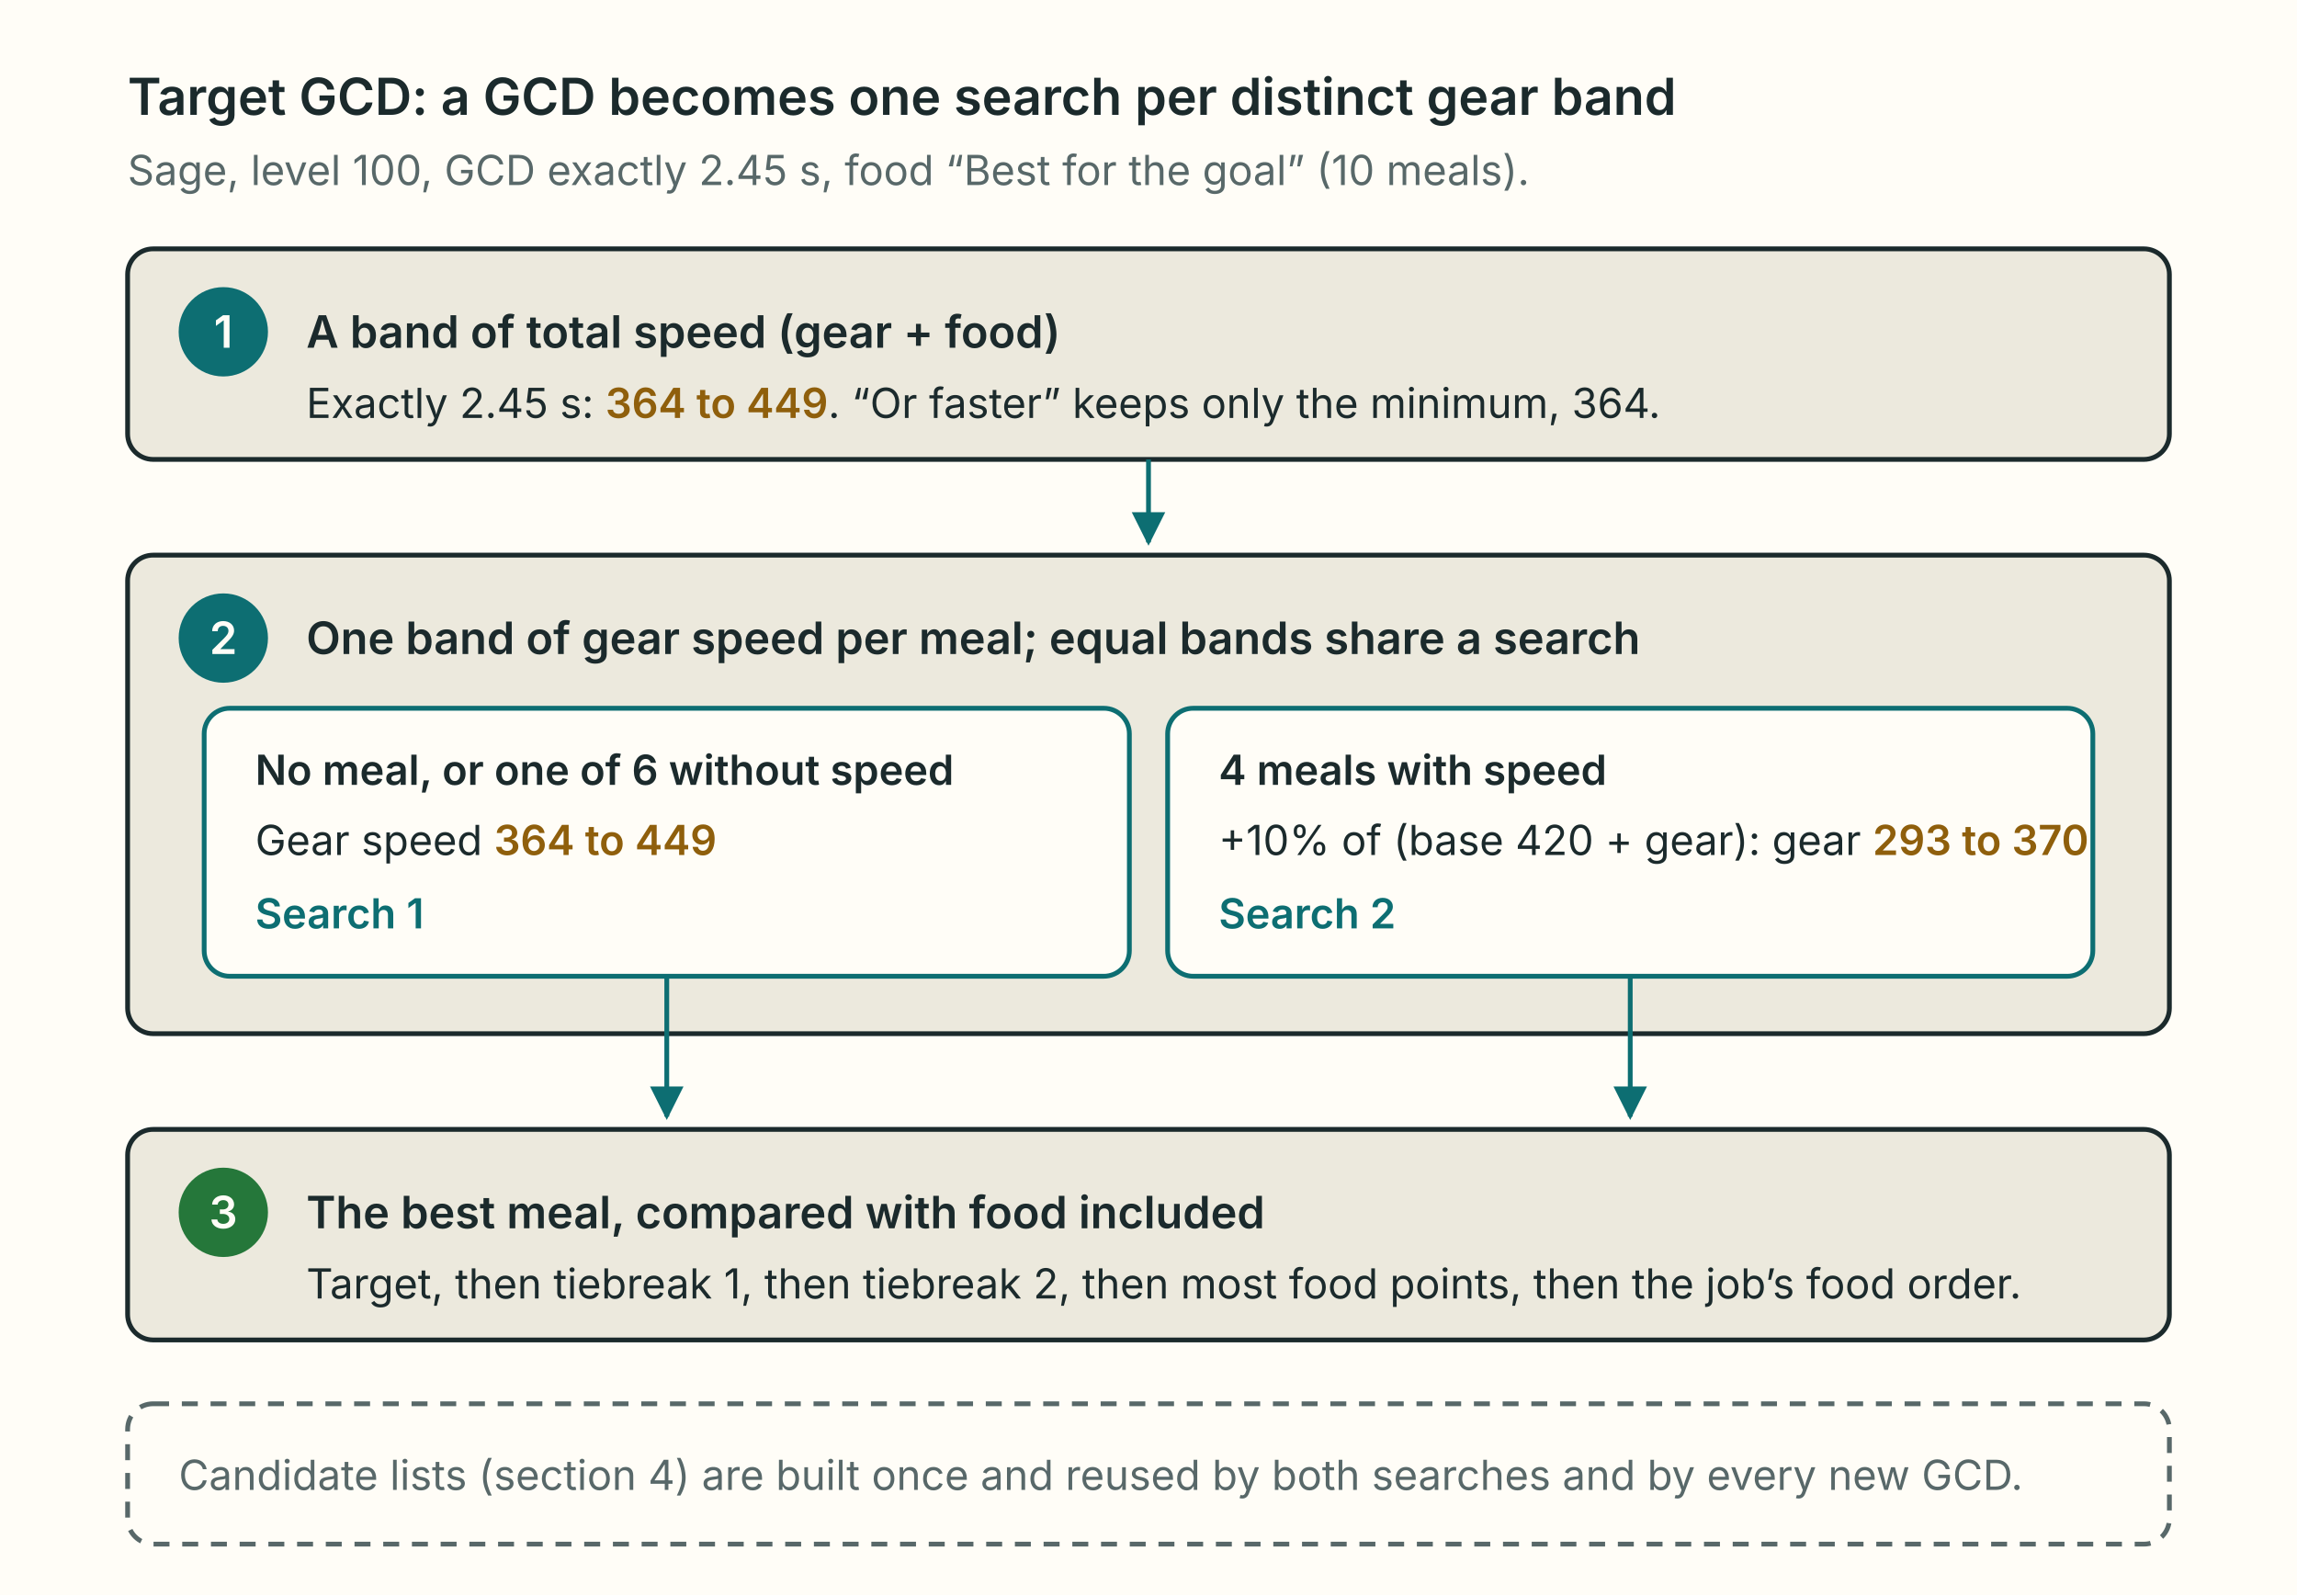
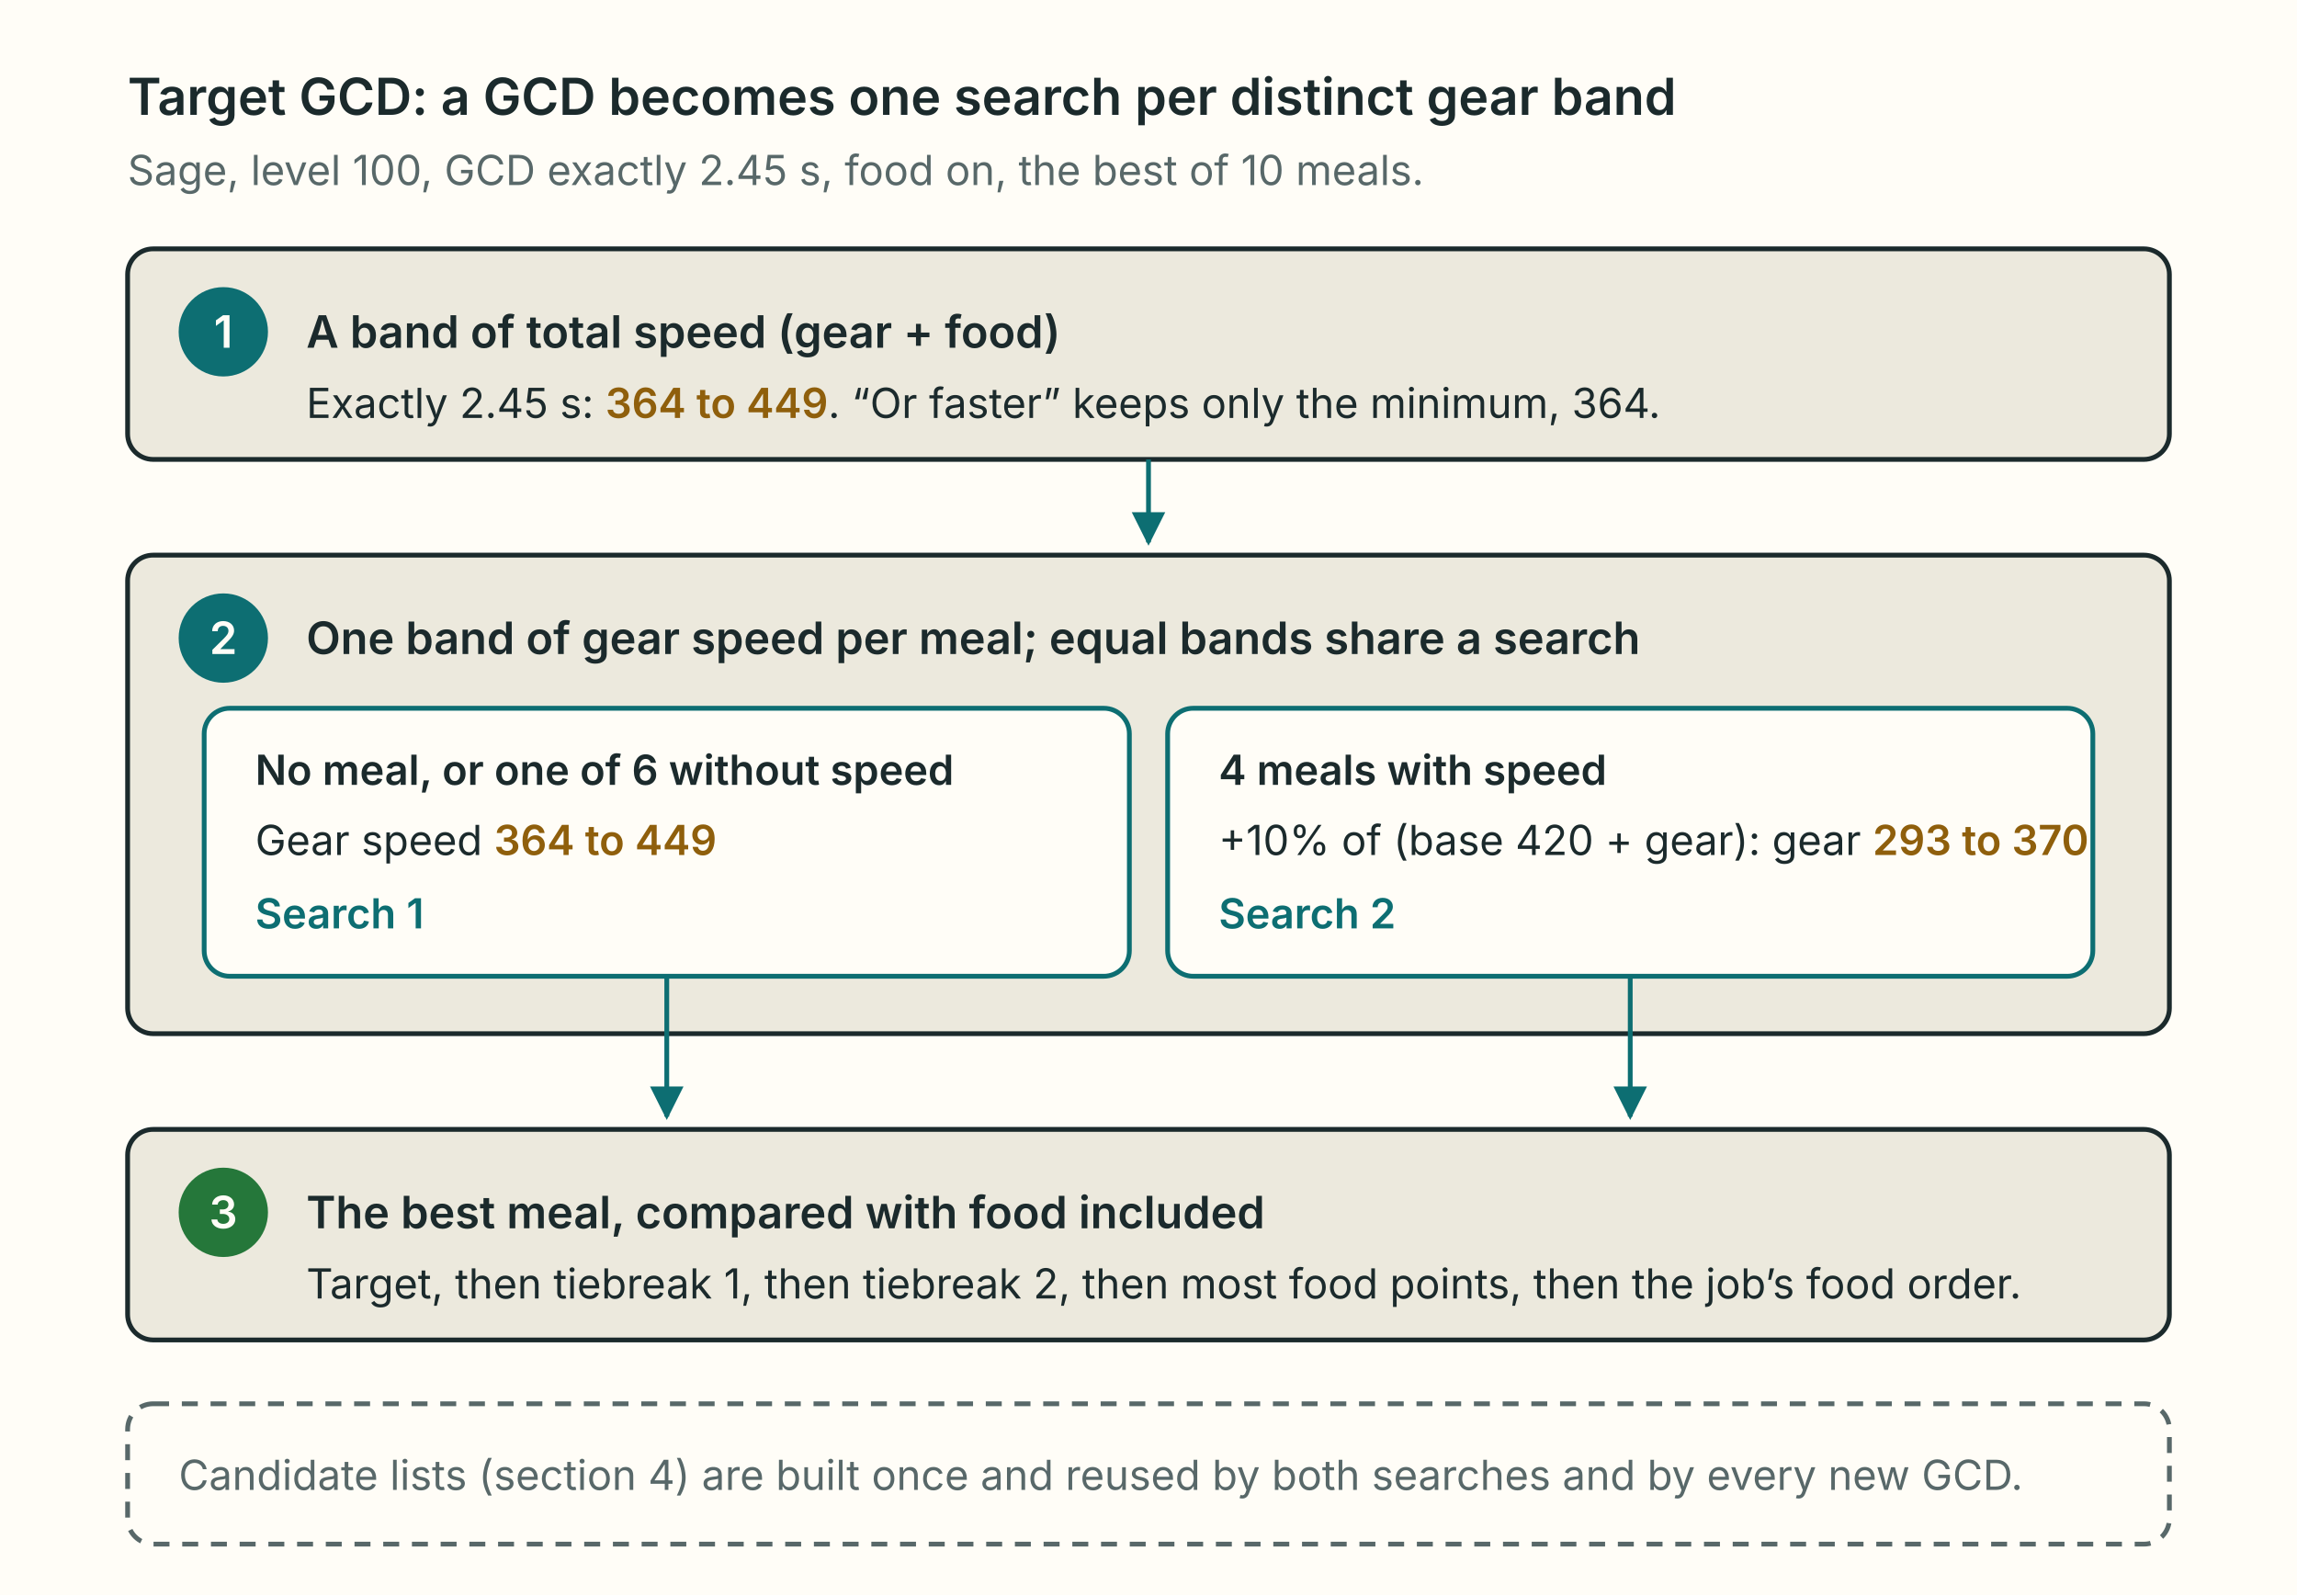
<svg xmlns="http://www.w3.org/2000/svg" viewBox="0 0 720 500" role="img" aria-labelledby="t d">
  <style>
    .bg { fill: #fffdf7; }
    .box { fill: #ece9dd; stroke: #1b2a2c; stroke-width: 1.5; }
    .inner { fill: #fffdf7; stroke: #0d6e72; stroke-width: 1.5; }
    .fg { fill: #1b2a2c; }
    .muted { fill: #586869; }
    .accent { fill: #0d6e72; }
    .gold { fill: #8f5f0c; }
    .good { fill: #25773a; }
    .accentStroke { stroke: #0d6e72; stroke-width: 1.5; fill: none; }
    .mutedStroke { stroke: #586869; stroke-width: 1.5; fill: none; stroke-dasharray: 5 4; }
    .num { fill: #fffdf7; }
    text { font-family: system-ui, -apple-system, "Segoe UI", sans-serif; font-size: 14px; }
    .small { font-size: 13px; }
    .title { font-size: 16px; font-weight: 600; }
    .head { font-weight: 600; }
    @media (prefers-color-scheme: dark) {
      .bg { fill: #142023; }
      .box { fill: #1b2b2e; stroke: #e5eeed; }
      .inner { fill: #142023; stroke: #4cc2b6; }
      .fg { fill: #e5eeed; }
      .muted { fill: #92a5a5; }
      .accent { fill: #4cc2b6; }
      .gold { fill: #e2b659; }
      .good { fill: #6cc788; }
      .accentStroke { stroke: #4cc2b6; }
      .mutedStroke { stroke: #92a5a5; }
      .num { fill: #142023; }
    }
  </style>
  <defs>
    <marker id="arrow" viewBox="0 0 10 10" refX="9" refY="5" markerWidth="7" markerHeight="7" orient="auto-start-reverse">
      <path d="M0,0 L10,5 L0,10 z" class="accent" />
    </marker>
  </defs>
  <rect class="bg" x="0" y="0" width="720" height="500" />
  <text class="fg title" x="40" y="36">Target GCD: a GCD becomes one search per distinct gear band</text>
-   <text class="muted small" x="40" y="58">Sage, level 100, GCD exactly 2.45 s, food “Best for the goal” (10 meals).</text>
+   <text class="muted small" x="40" y="58">Sage, level 100, GCD exactly 2.45 s, food on, the best of 10 meals.</text>
  <rect class="box" x="40" y="78" width="640" height="66" rx="8" />
  <circle class="accent" cx="70" cy="104" r="14" />
  <text class="num head" x="70" y="109" text-anchor="middle">1</text>
  <text class="fg head" x="96" y="109">A band of total speed (gear + food)</text>
  <text class="fg small" x="96" y="131">Exactly 2.45 s: <tspan class="gold head">364 to 449</tspan>. “Or faster” keeps only the minimum, 364.</text>
  <path class="accentStroke" d="M360,144 L360,170" marker-end="url(#arrow)" />
  <rect class="box" x="40" y="174" width="640" height="150" rx="8" />
  <circle class="accent" cx="70" cy="200" r="14" />
  <text class="num head" x="70" y="205" text-anchor="middle">2</text>
  <text class="fg head" x="96" y="205">One band of gear speed per meal; equal bands share a search</text>
  <rect class="inner" x="64" y="222" width="290" height="84" rx="8" />
  <text class="fg head small" x="80" y="246">No meal, or one of 6 without speed</text>
  <text class="fg small" x="80" y="268">Gear speed <tspan class="gold head">364 to 449</tspan>
  </text>
  <text class="accent head small" x="80" y="291">Search 1</text>
  <rect class="inner" x="366" y="222" width="290" height="84" rx="8" />
  <text class="fg head small" x="382" y="246">4 meals with speed</text>
  <text class="fg small" x="382" y="268">+10% of (base 420 + gear): gear <tspan class="gold head">293 to 370</tspan>
  </text>
  <text class="accent head small" x="382" y="291">Search 2</text>
  <path class="accentStroke" d="M209,306 L209,350" marker-end="url(#arrow)" />
  <path class="accentStroke" d="M511,306 L511,350" marker-end="url(#arrow)" />
  <rect class="box" x="40" y="354" width="640" height="66" rx="8" />
  <circle class="good" cx="70" cy="380" r="14" />
  <text class="num head" x="70" y="385" text-anchor="middle">3</text>
  <text class="fg head" x="96" y="385">The best meal, compared with food included</text>
  <text class="fg small" x="96" y="407">Target, then tiebreak 1, then tiebreak 2, then most food points, then the job’s food order.</text>
  <rect x="40" y="440" width="640" height="44" rx="8" class="mutedStroke" />
  <text class="muted small" x="56" y="467">Candidate lists (section 4) are built once and reused by both searches and by every new GCD.</text>
</svg>
